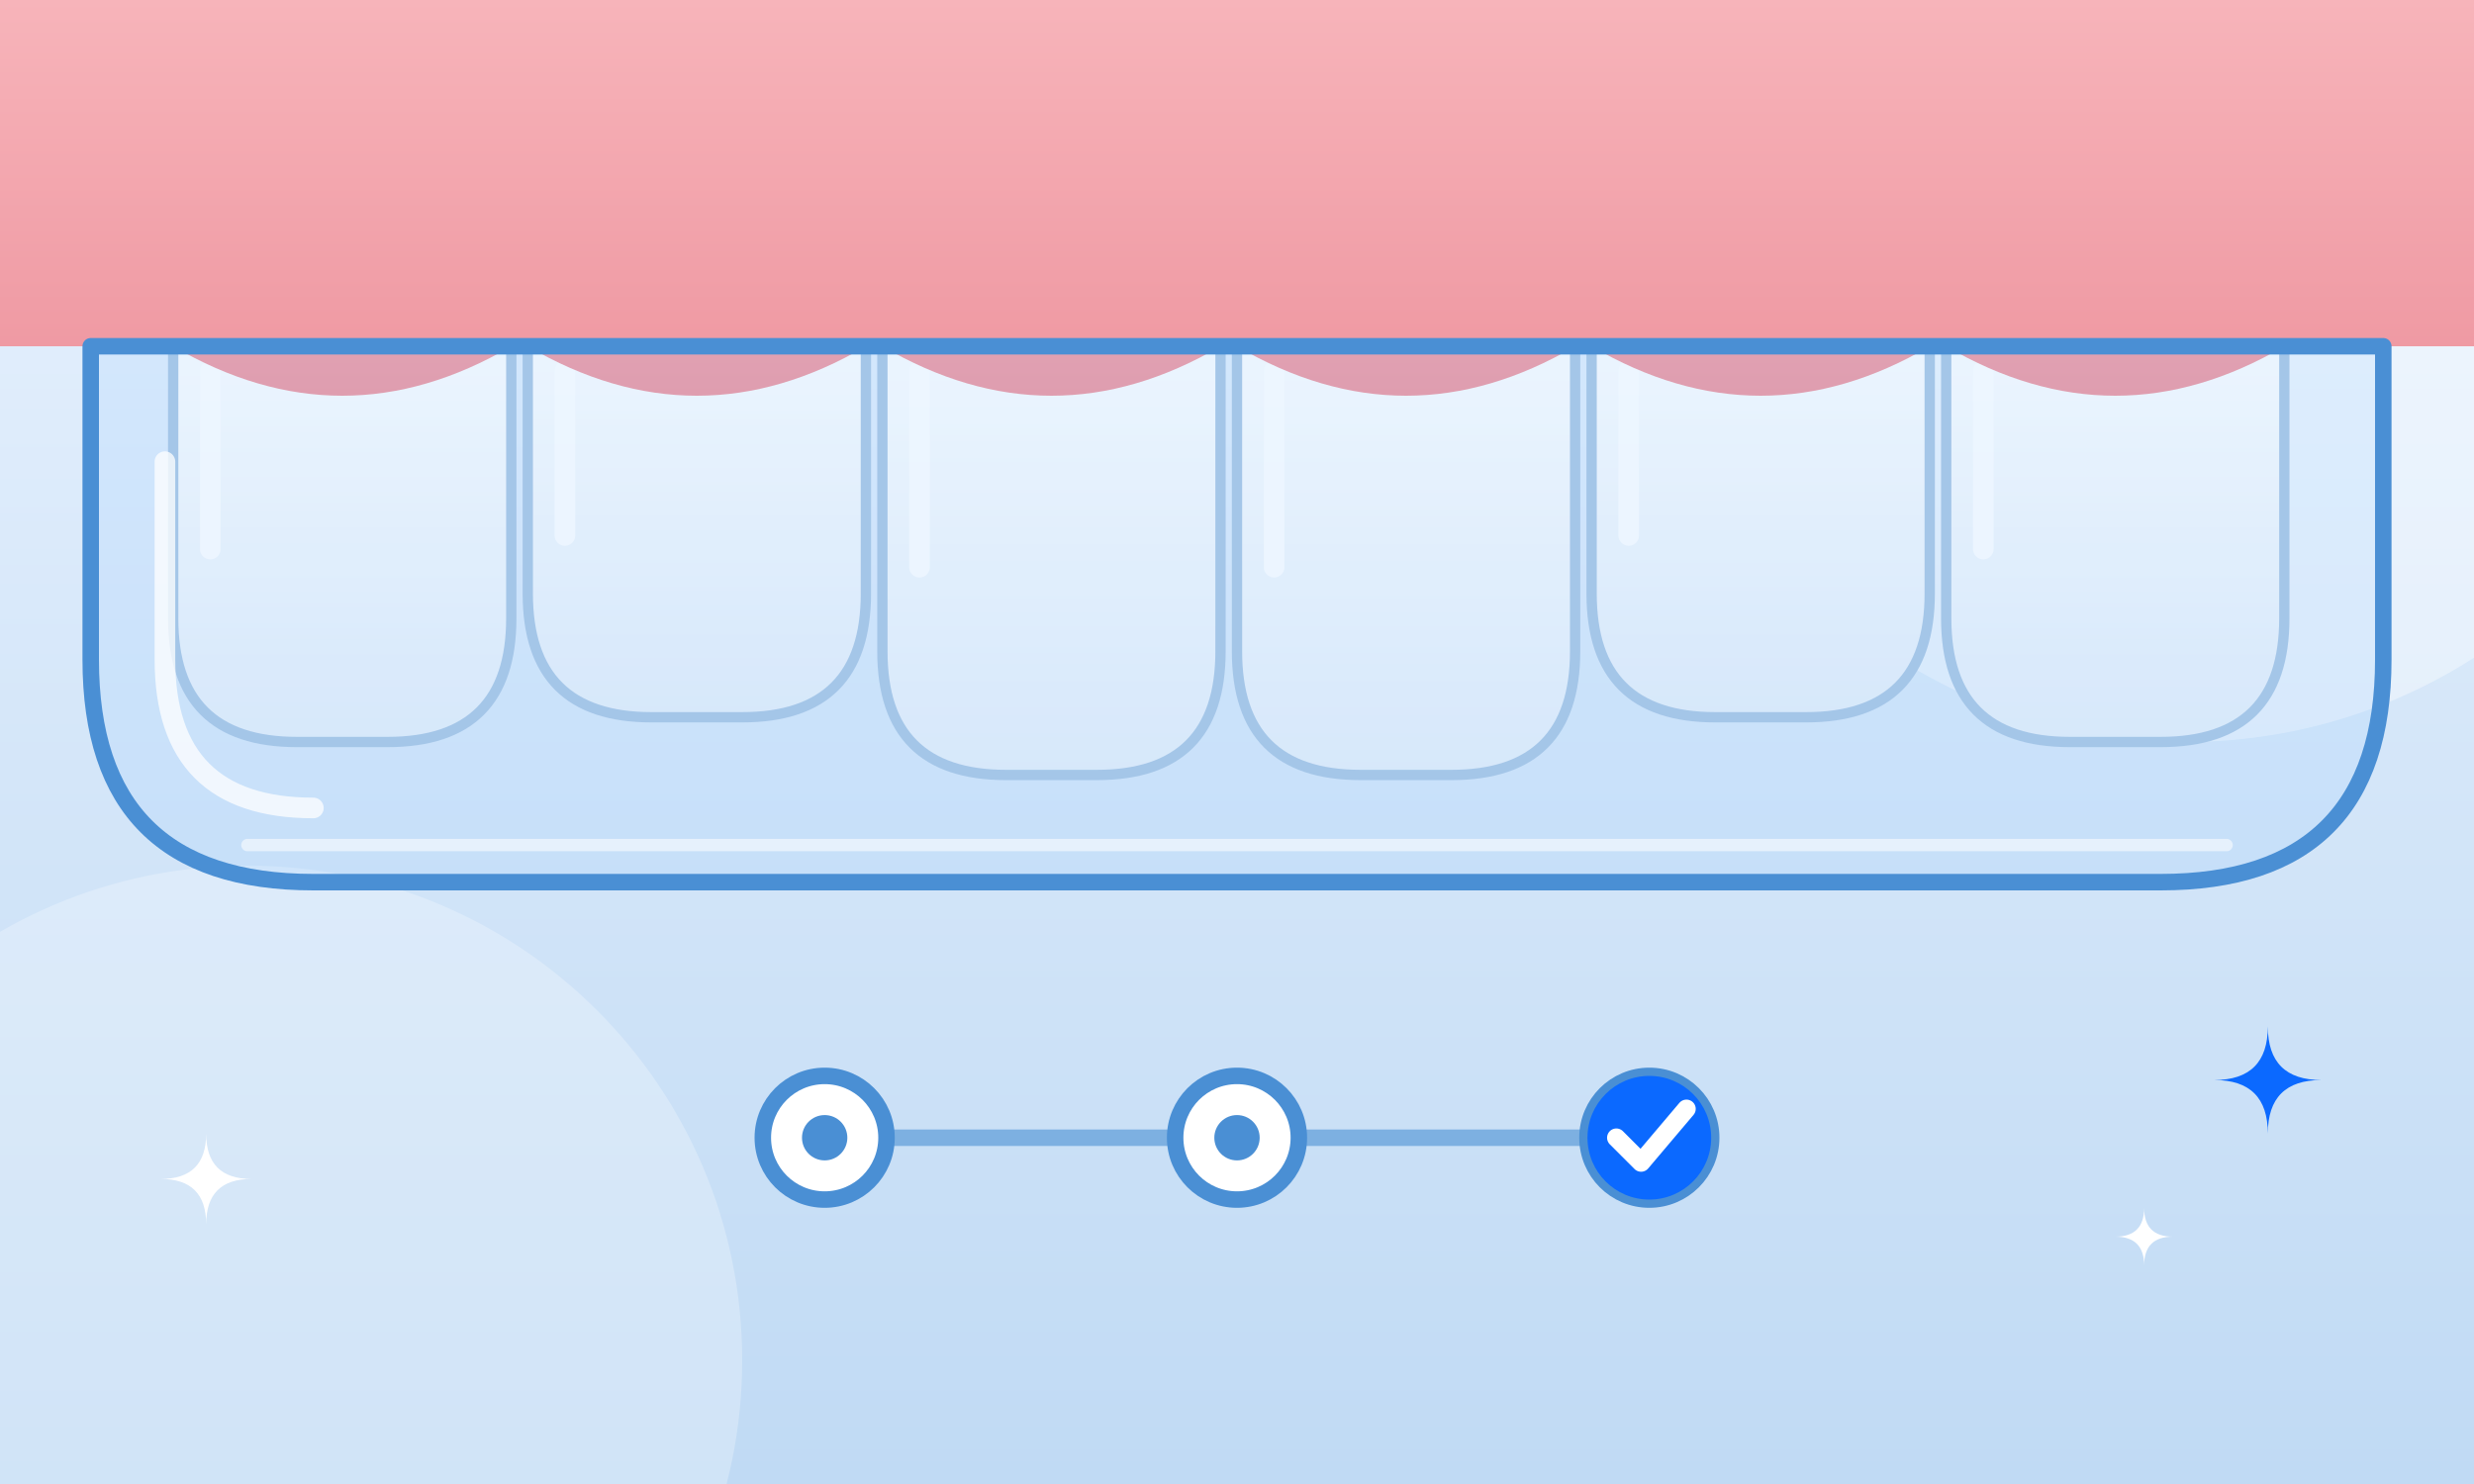
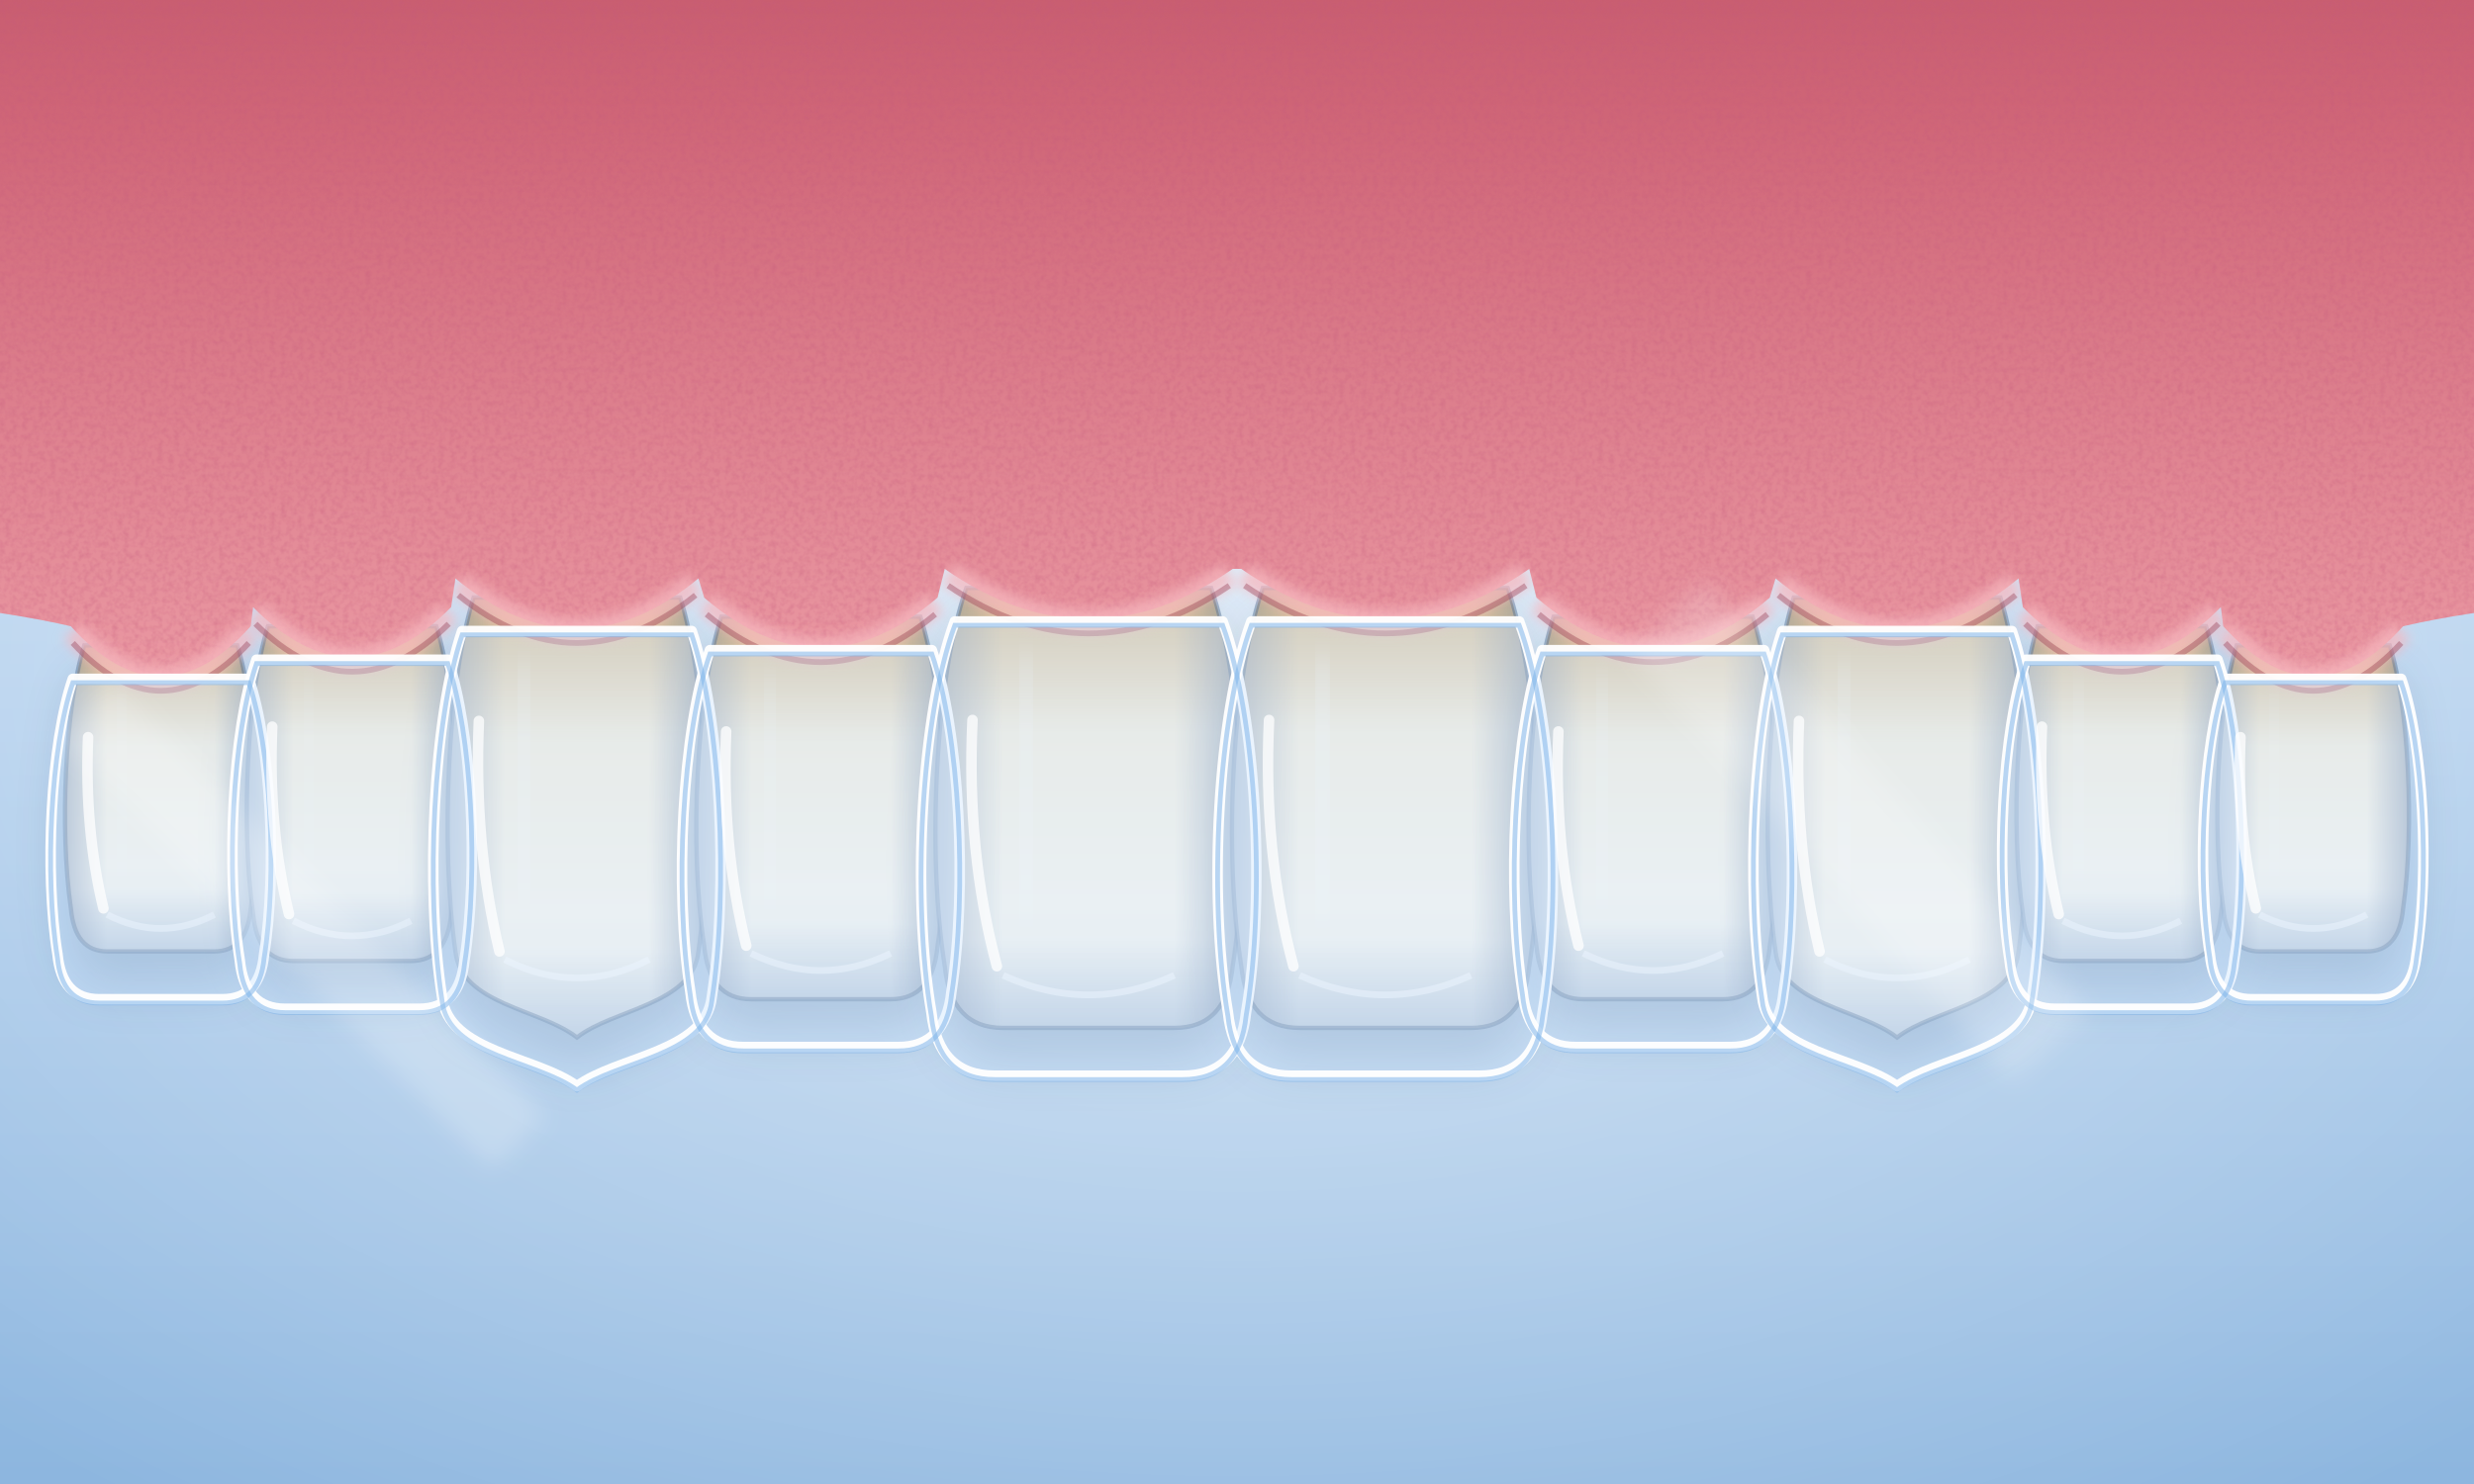
<svg xmlns="http://www.w3.org/2000/svg" viewBox="0 0 600 360" width="600" height="360">
  <defs>
-     <linearGradient id="bg" x1="0" y1="0" x2="0" y2="1">
-       <stop offset="0" stop-color="#EAF3FE" />
-       <stop offset="1" stop-color="#C0DAF4" />
+     <linearGradient id="bgG" x1="0" y1="0" x2="0" y2="1">
+       <stop offset="0" stop-color="#CFE3F8" />
+       <stop offset="1" stop-color="#8DB6DF" />
    </linearGradient>
-     <linearGradient id="tooth" x1="0" y1="0" x2="0" y2="1">
+     <radialGradient id="vig" cx=".5" cy=".45" r=".72">
+       <stop offset="0" stop-color="#fff" stop-opacity=".6" />
+       <stop offset="1" stop-color="#fff" stop-opacity="0" />
+     </radialGradient>
+     <linearGradient id="enamel" x1="0" y1="0" x2="0" y2="1">
+       <stop offset="0" stop-color="#E9D8B4" />
+       <stop offset=".3" stop-color="#F7EEDA" />
+       <stop offset=".72" stop-color="#FBF7EC" />
+       <stop offset="1" stop-color="#EEF0EE" />
+     </linearGradient>
+     <linearGradient id="edgeShade" x1="0" y1="0" x2="1" y2="0">
+       <stop offset="0" stop-color="#6E84A6" stop-opacity=".5" />
+       <stop offset=".22" stop-color="#6E84A6" stop-opacity="0" />
+       <stop offset=".78" stop-color="#6E84A6" stop-opacity="0" />
+       <stop offset="1" stop-color="#6E84A6" stop-opacity=".55" />
+     </linearGradient>
+     <linearGradient id="incisal" x1="0" y1="0" x2="0" y2="1">
+       <stop offset="0" stop-color="#B58A4E" stop-opacity=".4" />
+       <stop offset=".33" stop-color="#B58A4E" stop-opacity="0" />
+       <stop offset=".8" stop-color="#8FA9C8" stop-opacity="0" />
+       <stop offset="1" stop-color="#8FA9C8" stop-opacity=".5" />
+     </linearGradient>
+     <linearGradient id="gumG" x1="0" y1="0" x2="0" y2="1">
+       <stop offset="0" stop-color="#A8384F" />
+       <stop offset=".55" stop-color="#CF6577" />
+       <stop offset="1" stop-color="#EA98A2" />
+     </linearGradient>
+     <linearGradient id="gumV" x1="0" y1="0" x2="0" y2="1">
+       <stop offset="0" stop-color="#EE9CA6" />
+       <stop offset="1" stop-color="#C95C6E" />
+     </linearGradient>
+     <linearGradient id="metal" x1="0" y1="0" x2="1" y2="1">
      <stop offset="0" stop-color="#FFFFFF" />
-       <stop offset="1" stop-color="#E4EEF9" />
+       <stop offset=".35" stop-color="#C3CCD6" />
+       <stop offset=".7" stop-color="#7C8997" />
+       <stop offset="1" stop-color="#D4DCE4" />
    </linearGradient>
-     <linearGradient id="metal" x1="0" y1="0" x2="1" y2="0">
-       <stop offset="0" stop-color="#F1F5F9" />
-       <stop offset=".5" stop-color="#B7C6D6" />
-       <stop offset="1" stop-color="#8DA1B6" />
+     <linearGradient id="metalH" x1="0" y1="0" x2="1" y2="0">
+       <stop offset="0" stop-color="#8C99A8" />
+       <stop offset=".3" stop-color="#F4F7FA" />
+       <stop offset=".6" stop-color="#AAB6C3" />
+       <stop offset="1" stop-color="#6F7D8C" />
    </linearGradient>
-     <linearGradient id="gum" x1="0" y1="0" x2="0" y2="1">
-       <stop offset="0" stop-color="#F7B4BA" />
-       <stop offset="1" stop-color="#EE96A0" />
+     <linearGradient id="dentin" x1="0" y1="0" x2="1" y2="0">
+       <stop offset="0" stop-color="#D8BE86" />
+       <stop offset=".5" stop-color="#EBD7A6" />
+       <stop offset="1" stop-color="#CDB07A" />
    </linearGradient>
+     <filter id="b1" x="-20%" y="-20%" width="140%" height="140%">
+       <feGaussianBlur stdDeviation="1.2" />
+     </filter>
+     <filter id="b2" x="-30%" y="-30%" width="160%" height="160%">
+       <feGaussianBlur stdDeviation="2.4" />
+     </filter>
+     <filter id="b5" x="-40%" y="-40%" width="180%" height="180%">
+       <feGaussianBlur stdDeviation="5" />
+     </filter>
+     <filter id="b9" x="-40%" y="-40%" width="180%" height="180%">
+       <feGaussianBlur stdDeviation="9" />
+     </filter>
+     <filter id="gumTex" x="0" y="0" width="100%" height="100%">
+       <feTurbulence type="fractalNoise" baseFrequency=".85" numOctaves="2" seed="4" result="n" />
+       <feColorMatrix in="n" type="matrix" values="0 0 0 0 .55  0 0 0 0 .1  0 0 0 0 .2  0 0 0 1.1 -.42" result="c" />
+       <feComposite in="c" in2="SourceGraphic" operator="in" />
+     </filter>
+     <filter id="boneTex" x="0" y="0" width="100%" height="100%">
+       <feTurbulence type="fractalNoise" baseFrequency=".03 .06" numOctaves="3" seed="9" result="n" />
+       <feColorMatrix in="n" type="matrix" values="0 0 0 0 .66  0 0 0 0 .5  0 0 0 0 .32  0 0 0 2 -.7" result="c" />
+       <feComposite in="c" in2="SourceGraphic" operator="in" />
+     </filter>
+     <filter id="skinTex" x="0" y="0" width="100%" height="100%">
+       <feTurbulence type="fractalNoise" baseFrequency="1.2" numOctaves="2" seed="2" result="n" />
+       <feColorMatrix in="n" type="matrix" values="0 0 0 0 .4  0 0 0 0 .1  0 0 0 0 .15  0 0 0 .8 -.3" result="c" />
+       <feComposite in="c" in2="SourceGraphic" operator="in" />
+     </filter>
  </defs>
-   <rect width="600" height="360" fill="url(#bg)" />
-   <circle cx="530" cy="50" r="130" fill="#fff" opacity="0.38" />
-   <circle cx="60" cy="330" r="120" fill="#fff" opacity="0.26" />
-   <path d="M42 76H124V150Q124 180 94 180H72Q42 180 42 150Z" fill="url(#tooth)" stroke="#A9C6E4" stroke-width="2.5" stroke-linejoin="round" />
-   <path d="M51 90V133.2" stroke="#fff" stroke-width="5" stroke-linecap="round" opacity=".9" />
-   <path d="M128 76H210V144Q210 174 180 174H158Q128 174 128 144Z" fill="url(#tooth)" stroke="#A9C6E4" stroke-width="2.5" stroke-linejoin="round" />
-   <path d="M137 90V129.9" stroke="#fff" stroke-width="5" stroke-linecap="round" opacity=".9" />
-   <path d="M214 76H296V158Q296 188 266 188H244Q214 188 214 158Z" fill="url(#tooth)" stroke="#A9C6E4" stroke-width="2.5" stroke-linejoin="round" />
-   <path d="M223 90V137.6" stroke="#fff" stroke-width="5" stroke-linecap="round" opacity=".9" />
-   <path d="M300 76H382V158Q382 188 352 188H330Q300 188 300 158Z" fill="url(#tooth)" stroke="#A9C6E4" stroke-width="2.5" stroke-linejoin="round" />
-   <path d="M309 90V137.6" stroke="#fff" stroke-width="5" stroke-linecap="round" opacity=".9" />
-   <path d="M386 76H468V144Q468 174 438 174H416Q386 174 386 144Z" fill="url(#tooth)" stroke="#A9C6E4" stroke-width="2.5" stroke-linejoin="round" />
-   <path d="M395 90V129.9" stroke="#fff" stroke-width="5" stroke-linecap="round" opacity=".9" />
-   <path d="M472 76H554V150Q554 180 524 180H502Q472 180 472 150Z" fill="url(#tooth)" stroke="#A9C6E4" stroke-width="2.5" stroke-linejoin="round" />
-   <path d="M481 90V133.2" stroke="#fff" stroke-width="5" stroke-linecap="round" opacity=".9" />
-   <path d="M0 0H600V84L554 84Q513.0 108 472 84L468 84Q427.0 108 386 84L382 84Q341.0 108 300 84L296 84Q255.0 108 214 84L210 84Q169.0 108 128 84L124 84Q83.0 108 42 84L0 84 Z" fill="url(#gum)" />
-   <path d="M22 84H578V160Q578 214 524 214H76Q22 214 22 160Z" fill="#8EC1FA" fill-opacity=".16" stroke="#4A8FD4" stroke-width="4" stroke-linejoin="round" />
-   <path d="M40 112V160Q40 196 76 196" fill="none" stroke="#fff" stroke-width="5" stroke-linecap="round" opacity=".75" />
-   <path d="M60 205H540" fill="none" stroke="#fff" stroke-width="3" stroke-linecap="round" opacity=".55" />
-   <path d="M200 276H400" stroke="#4A8FD4" stroke-width="4" stroke-linecap="round" opacity=".6" />
-   <circle cx="200" cy="276" r="15" fill="#fff" stroke="#4A8FD4" stroke-width="4" />
-   <circle cx="300" cy="276" r="15" fill="#fff" stroke="#4A8FD4" stroke-width="4" />
-   <circle cx="400" cy="276" r="15" fill="#fff" stroke="#4A8FD4" stroke-width="4" />
-   <circle cx="400" cy="276" r="15" fill="#0b69ff" />
-   <path d="M392 276L398 282L409 269" fill="none" stroke="#fff" stroke-width="4.5" stroke-linecap="round" stroke-linejoin="round" />
-   <circle cx="300" cy="276" r="5.5" fill="#4A8FD4" />
-   <circle cx="200" cy="276" r="5.5" fill="#4A8FD4" />
-   <path d="M50 275Q50 286 61 286Q50 286 50 297Q50 286 39 286Q50 286 50 275Z" fill="#fff" opacity="1" />
-   <path d="M550 249Q550 262 563 262Q550 262 550 275Q550 262 537 262Q550 262 550 249Z" fill="#0b69ff" opacity="1" />
-   <path d="M520 293Q520 300 527 300Q520 300 520 307Q520 300 513 300Q520 300 520 293Z" fill="#fff" opacity="1" />
+   <rect width="600" height="360" fill="url(#bgG)" />
+   <rect width="600" height="360" fill="url(#vig)" />
+   <g transform="translate(300 196) scale(1.16) translate(-300 -150)">
+     <path d="M59.0 116.0L91.0 116.0C95.0 128.8 96.2 154.4 93.8 171.0Q93.0 180.0 86.2 180.0L63.8 180.0Q57.0 180.0 56.2 171.0C53.8 154.4 55.0 128.8 59.0 116.0Z" fill="#1c3a5c" opacity=".22" transform="translate(0 7)" filter="url(#b5)" />
+     <path d="M59.0 116.0L91.0 116.0C95.0 128.8 96.2 154.4 93.8 171.0Q93.0 180.0 86.2 180.0L63.8 180.0Q57.0 180.0 56.2 171.0C53.8 154.4 55.0 128.8 59.0 116.0Z" fill="url(#enamel)" />
+     <path d="M59.0 116.0L91.0 116.0C95.0 128.8 96.2 154.4 93.8 171.0Q93.0 180.0 86.2 180.0L63.8 180.0Q57.0 180.0 56.2 171.0C53.8 154.4 55.0 128.8 59.0 116.0Z" fill="url(#incisal)" />
+     <path d="M59.0 116.0L91.0 116.0C95.0 128.8 96.2 154.4 93.8 171.0Q93.0 180.0 86.2 180.0L63.8 180.0Q57.0 180.0 56.2 171.0C53.8 154.4 55.0 128.8 59.0 116.0Z" fill="url(#edgeShade)" />
+     <path d="M67.0 128.8Q65.4 145.4 67.4 160.8" stroke="#fff" stroke-width="5.2" stroke-linecap="round" fill="none" opacity=".75" filter="url(#b2)" />
+     <path d="M63.8 172.3Q75.0 178.1 86.2 172.3" stroke="#fff" stroke-width="1.4" fill="none" opacity=".5" />
+     <path d="M59.0 116.0L91.0 116.0C95.0 128.8 96.2 154.4 93.8 171.0Q93.0 180.0 86.2 180.0L63.8 180.0Q57.0 180.0 56.2 171.0C53.8 154.4 55.0 128.8 59.0 116.0Z" fill="none" stroke="#5F7899" stroke-opacity=".5" stroke-width=".9" />
+     <path d="M97.4 112.0L132.6 112.0C137.0 126.0 138.3 154.0 135.7 172.2Q134.8 182.0 127.3 182.0L102.7 182.0Q95.2 182.0 94.3 172.2C91.7 154.0 93.0 126.0 97.4 112.0Z" fill="#1c3a5c" opacity=".22" transform="translate(0 7)" filter="url(#b5)" />
+     <path d="M97.4 112.0L132.6 112.0C137.0 126.0 138.3 154.0 135.7 172.2Q134.8 182.0 127.3 182.0L102.7 182.0Q95.2 182.0 94.3 172.2C91.7 154.0 93.0 126.0 97.4 112.0Z" fill="url(#enamel)" />
+     <path d="M97.4 112.0L132.6 112.0C137.0 126.0 138.3 154.0 135.7 172.2Q134.8 182.0 127.3 182.0L102.7 182.0Q95.2 182.0 94.3 172.2C91.7 154.0 93.0 126.0 97.4 112.0Z" fill="url(#incisal)" />
+     <path d="M97.4 112.0L132.6 112.0C137.0 126.0 138.3 154.0 135.7 172.2Q134.8 182.0 127.3 182.0L102.7 182.0Q95.2 182.0 94.3 172.2C91.7 154.0 93.0 126.0 97.4 112.0Z" fill="url(#edgeShade)" />
+     <path d="M106.2 126.0Q104.4 144.2 106.6 161.0" stroke="#fff" stroke-width="5.7" stroke-linecap="round" fill="none" opacity=".75" filter="url(#b2)" />
+     <path d="M102.7 173.6Q115.0 179.9 127.3 173.6" stroke="#fff" stroke-width="1.4" fill="none" opacity=".5" />
+     <path d="M97.4 112.0L132.6 112.0C137.0 126.0 138.3 154.0 135.7 172.2Q134.8 182.0 127.3 182.0L102.7 182.0Q95.2 182.0 94.3 172.2C91.7 154.0 93.0 126.0 97.4 112.0Z" fill="none" stroke="#5F7899" stroke-opacity=".5" stroke-width=".9" />
+     <path d="M140.4 106.0L183.6 106.0C189.0 123.2 190.6 157.6 187.4 180.0C186.3 191.1 169.6 192.0 162.0 198.0C154.4 192.0 137.7 191.1 136.6 180.0C133.4 157.6 135.0 123.2 140.4 106.0Z" fill="#1c3a5c" opacity=".22" transform="translate(0 7)" filter="url(#b5)" />
+     <path d="M140.4 106.0L183.6 106.0C189.0 123.2 190.6 157.6 187.4 180.0C186.3 191.1 169.6 192.0 162.0 198.0C154.4 192.0 137.7 191.1 136.6 180.0C133.4 157.6 135.0 123.2 140.4 106.0Z" fill="url(#enamel)" />
+     <path d="M140.4 106.0L183.6 106.0C189.0 123.2 190.6 157.6 187.4 180.0C186.3 191.1 169.6 192.0 162.0 198.0C154.4 192.0 137.7 191.1 136.6 180.0C133.4 157.6 135.0 123.2 140.4 106.0Z" fill="url(#incisal)" />
+     <path d="M140.4 106.0L183.6 106.0C189.0 123.2 190.6 157.6 187.4 180.0C186.3 191.1 169.6 192.0 162.0 198.0C154.4 192.0 137.7 191.1 136.6 180.0C133.4 157.6 135.0 123.2 140.4 106.0Z" fill="url(#edgeShade)" />
+     <path d="M151.2 123.2Q149.0 145.6 151.7 166.2" stroke="#fff" stroke-width="7.0" stroke-linecap="round" fill="none" opacity=".75" filter="url(#b2)" />
+     <path d="M146.9 181.7Q162.0 189.4 177.1 181.7" stroke="#fff" stroke-width="1.4" fill="none" opacity=".5" />
+     <path d="M140.4 106.0L183.6 106.0C189.0 123.2 190.6 157.6 187.4 180.0C186.3 191.1 169.6 192.0 162.0 198.0C154.4 192.0 137.7 191.1 136.6 180.0C133.4 157.6 135.0 123.2 140.4 106.0Z" fill="none" stroke="#5F7899" stroke-opacity=".5" stroke-width=".9" />
+     <path d="M192.2 110.0L233.8 110.0C239.0 126.0 240.6 158.0 237.4 178.8Q236.4 190.0 227.6 190.0L198.4 190.0Q189.6 190.0 188.6 178.8C185.4 158.0 187.0 126.0 192.2 110.0Z" fill="#1c3a5c" opacity=".22" transform="translate(0 7)" filter="url(#b5)" />
+     <path d="M192.2 110.0L233.8 110.0C239.0 126.0 240.6 158.0 237.4 178.8Q236.4 190.0 227.6 190.0L198.4 190.0Q189.6 190.0 188.6 178.8C185.4 158.0 187.0 126.0 192.2 110.0Z" fill="url(#enamel)" />
+     <path d="M192.2 110.0L233.8 110.0C239.0 126.0 240.6 158.0 237.4 178.8Q236.4 190.0 227.6 190.0L198.4 190.0Q189.6 190.0 188.6 178.8C185.4 158.0 187.0 126.0 192.2 110.0Z" fill="url(#incisal)" />
+     <path d="M192.2 110.0L233.8 110.0C239.0 126.0 240.6 158.0 237.4 178.8Q236.4 190.0 227.6 190.0L198.4 190.0Q189.6 190.0 188.6 178.8C185.4 158.0 187.0 126.0 192.2 110.0Z" fill="url(#edgeShade)" />
+     <path d="M202.6 126.0Q200.5 146.8 203.1 166.0" stroke="#fff" stroke-width="6.8" stroke-linecap="round" fill="none" opacity=".75" filter="url(#b2)" />
+     <path d="M198.4 180.4Q213.0 187.6 227.6 180.4" stroke="#fff" stroke-width="1.4" fill="none" opacity=".5" />
+     <path d="M192.2 110.0L233.8 110.0C239.0 126.0 240.6 158.0 237.4 178.8Q236.4 190.0 227.6 190.0L198.4 190.0Q189.6 190.0 188.6 178.8C185.4 158.0 187.0 126.0 192.2 110.0Z" fill="none" stroke="#5F7899" stroke-opacity=".5" stroke-width=".9" />
+     <path d="M243.4 104.0L294.6 104.0C301.0 122.4 302.9 159.2 299.1 183.1Q297.8 196.0 286.9 196.0L251.1 196.0Q240.2 196.0 238.9 183.1C235.1 159.2 237.0 122.4 243.4 104.0Z" fill="#1c3a5c" opacity=".22" transform="translate(0 7)" filter="url(#b5)" />
+     <path d="M243.4 104.0L294.6 104.0C301.0 122.4 302.9 159.2 299.1 183.1Q297.8 196.0 286.9 196.0L251.1 196.0Q240.2 196.0 238.9 183.1C235.1 159.2 237.0 122.4 243.4 104.0Z" fill="url(#enamel)" />
+     <path d="M243.4 104.0L294.6 104.0C301.0 122.4 302.9 159.2 299.1 183.1Q297.8 196.0 286.9 196.0L251.1 196.0Q240.2 196.0 238.9 183.1C235.1 159.2 237.0 122.4 243.4 104.0Z" fill="url(#incisal)" />
+     <path d="M243.4 104.0L294.6 104.0C301.0 122.4 302.9 159.2 299.1 183.1Q297.8 196.0 286.9 196.0L251.1 196.0Q240.2 196.0 238.9 183.1C235.1 159.2 237.0 122.4 243.4 104.0Z" fill="url(#edgeShade)" />
+     <path d="M256.2 122.4Q253.6 146.3 256.8 168.4" stroke="#fff" stroke-width="8.3" stroke-linecap="round" fill="none" opacity=".75" filter="url(#b2)" />
+     <path d="M251.1 185.0Q269.0 193.2 286.9 185.0" stroke="#fff" stroke-width="1.4" fill="none" opacity=".5" />
+     <path d="M243.4 104.0L294.6 104.0C301.0 122.4 302.9 159.2 299.1 183.1Q297.8 196.0 286.9 196.0L251.1 196.0Q240.2 196.0 238.9 183.1C235.1 159.2 237.0 122.4 243.4 104.0Z" fill="none" stroke="#5F7899" stroke-opacity=".5" stroke-width=".9" />
+     <path d="M305.4 104.0L356.6 104.0C363.0 122.4 364.9 159.2 361.1 183.1Q359.8 196.0 348.9 196.0L313.1 196.0Q302.2 196.0 300.9 183.1C297.1 159.2 299.0 122.4 305.4 104.0Z" fill="#1c3a5c" opacity=".22" transform="translate(0 7)" filter="url(#b5)" />
+     <path d="M305.4 104.0L356.6 104.0C363.0 122.4 364.9 159.2 361.1 183.1Q359.8 196.0 348.9 196.0L313.1 196.0Q302.2 196.0 300.9 183.1C297.1 159.2 299.0 122.4 305.4 104.0Z" fill="url(#enamel)" />
+     <path d="M305.4 104.0L356.6 104.0C363.0 122.4 364.9 159.2 361.1 183.1Q359.8 196.0 348.9 196.0L313.1 196.0Q302.2 196.0 300.9 183.1C297.1 159.2 299.0 122.4 305.4 104.0Z" fill="url(#incisal)" />
+     <path d="M305.4 104.0L356.6 104.0C363.0 122.4 364.9 159.2 361.1 183.1Q359.8 196.0 348.9 196.0L313.1 196.0Q302.2 196.0 300.9 183.1C297.1 159.2 299.0 122.4 305.4 104.0Z" fill="url(#edgeShade)" />
+     <path d="M318.2 122.4Q315.6 146.3 318.8 168.4" stroke="#fff" stroke-width="8.3" stroke-linecap="round" fill="none" opacity=".75" filter="url(#b2)" />
+     <path d="M313.1 185.0Q331.0 193.2 348.9 185.0" stroke="#fff" stroke-width="1.4" fill="none" opacity=".5" />
+     <path d="M305.4 104.0L356.6 104.0C363.0 122.4 364.9 159.2 361.1 183.1Q359.8 196.0 348.9 196.0L313.1 196.0Q302.2 196.0 300.9 183.1C297.1 159.2 299.0 122.4 305.4 104.0Z" fill="none" stroke="#5F7899" stroke-opacity=".5" stroke-width=".9" />
+     <path d="M366.2 110.0L407.8 110.0C413.0 126.0 414.6 158.0 411.4 178.8Q410.4 190.0 401.6 190.0L372.4 190.0Q363.6 190.0 362.6 178.8C359.4 158.0 361.0 126.0 366.2 110.0Z" fill="#1c3a5c" opacity=".22" transform="translate(0 7)" filter="url(#b5)" />
+     <path d="M366.2 110.0L407.8 110.0C413.0 126.0 414.6 158.0 411.4 178.8Q410.4 190.0 401.6 190.0L372.4 190.0Q363.6 190.0 362.6 178.8C359.4 158.0 361.0 126.0 366.2 110.0Z" fill="url(#enamel)" />
+     <path d="M366.2 110.0L407.8 110.0C413.0 126.0 414.6 158.0 411.4 178.8Q410.4 190.0 401.6 190.0L372.4 190.0Q363.6 190.0 362.6 178.8C359.4 158.0 361.0 126.0 366.2 110.0Z" fill="url(#incisal)" />
+     <path d="M366.2 110.0L407.8 110.0C413.0 126.0 414.6 158.0 411.4 178.8Q410.4 190.0 401.6 190.0L372.4 190.0Q363.6 190.0 362.6 178.8C359.4 158.0 361.0 126.0 366.2 110.0Z" fill="url(#edgeShade)" />
+     <path d="M376.6 126.0Q374.5 146.8 377.1 166.0" stroke="#fff" stroke-width="6.8" stroke-linecap="round" fill="none" opacity=".75" filter="url(#b2)" />
+     <path d="M372.4 180.4Q387.0 187.6 401.6 180.4" stroke="#fff" stroke-width="1.4" fill="none" opacity=".5" />
+     <path d="M366.2 110.0L407.8 110.0C413.0 126.0 414.6 158.0 411.4 178.8Q410.4 190.0 401.6 190.0L372.4 190.0Q363.6 190.0 362.6 178.8C359.4 158.0 361.0 126.0 366.2 110.0Z" fill="none" stroke="#5F7899" stroke-opacity=".5" stroke-width=".9" />
+     <path d="M416.4 106.0L459.6 106.0C465.0 123.2 466.6 157.6 463.4 180.0C462.3 191.1 445.6 192.0 438.0 198.0C430.4 192.0 413.7 191.1 412.6 180.0C409.4 157.6 411.0 123.2 416.4 106.0Z" fill="#1c3a5c" opacity=".22" transform="translate(0 7)" filter="url(#b5)" />
+     <path d="M416.4 106.0L459.6 106.0C465.0 123.2 466.6 157.6 463.4 180.0C462.3 191.1 445.6 192.0 438.0 198.0C430.4 192.0 413.7 191.1 412.6 180.0C409.4 157.6 411.0 123.2 416.4 106.0Z" fill="url(#enamel)" />
+     <path d="M416.4 106.0L459.6 106.0C465.0 123.2 466.6 157.6 463.4 180.0C462.3 191.1 445.6 192.0 438.0 198.0C430.4 192.0 413.7 191.1 412.6 180.0C409.4 157.6 411.0 123.2 416.4 106.0Z" fill="url(#incisal)" />
+     <path d="M416.4 106.0L459.6 106.0C465.0 123.2 466.6 157.6 463.4 180.0C462.3 191.1 445.6 192.0 438.0 198.0C430.4 192.0 413.7 191.1 412.6 180.0C409.4 157.6 411.0 123.2 416.4 106.0Z" fill="url(#edgeShade)" />
+     <path d="M427.2 123.2Q425.0 145.6 427.7 166.2" stroke="#fff" stroke-width="7.0" stroke-linecap="round" fill="none" opacity=".75" filter="url(#b2)" />
+     <path d="M422.9 181.7Q438.0 189.4 453.1 181.7" stroke="#fff" stroke-width="1.4" fill="none" opacity=".5" />
+     <path d="M416.4 106.0L459.6 106.0C465.0 123.2 466.6 157.6 463.4 180.0C462.3 191.1 445.6 192.0 438.0 198.0C430.4 192.0 413.7 191.1 412.6 180.0C409.4 157.6 411.0 123.2 416.4 106.0Z" fill="none" stroke="#5F7899" stroke-opacity=".5" stroke-width=".9" />
+     <path d="M467.4 112.0L502.6 112.0C507.0 126.0 508.3 154.0 505.7 172.2Q504.8 182.0 497.3 182.0L472.7 182.0Q465.2 182.0 464.3 172.2C461.7 154.0 463.0 126.0 467.4 112.0Z" fill="#1c3a5c" opacity=".22" transform="translate(0 7)" filter="url(#b5)" />
+     <path d="M467.4 112.0L502.6 112.0C507.0 126.0 508.3 154.0 505.7 172.2Q504.8 182.0 497.3 182.0L472.7 182.0Q465.2 182.0 464.3 172.2C461.7 154.0 463.0 126.0 467.4 112.0Z" fill="url(#enamel)" />
+     <path d="M467.4 112.0L502.6 112.0C507.0 126.0 508.3 154.0 505.7 172.2Q504.8 182.0 497.3 182.0L472.7 182.0Q465.2 182.0 464.3 172.2C461.7 154.0 463.0 126.0 467.4 112.0Z" fill="url(#incisal)" />
+     <path d="M467.4 112.0L502.6 112.0C507.0 126.0 508.3 154.0 505.7 172.2Q504.8 182.0 497.3 182.0L472.7 182.0Q465.2 182.0 464.3 172.2C461.7 154.0 463.0 126.0 467.4 112.0Z" fill="url(#edgeShade)" />
+     <path d="M476.2 126.0Q474.4 144.2 476.6 161.0" stroke="#fff" stroke-width="5.7" stroke-linecap="round" fill="none" opacity=".75" filter="url(#b2)" />
+     <path d="M472.7 173.6Q485.0 179.9 497.3 173.6" stroke="#fff" stroke-width="1.4" fill="none" opacity=".5" />
+     <path d="M467.4 112.0L502.6 112.0C507.0 126.0 508.3 154.0 505.7 172.2Q504.8 182.0 497.3 182.0L472.7 182.0Q465.2 182.0 464.3 172.2C461.7 154.0 463.0 126.0 467.4 112.0Z" fill="none" stroke="#5F7899" stroke-opacity=".5" stroke-width=".9" />
+     <path d="M509.0 116.0L541.0 116.0C545.0 128.8 546.2 154.4 543.8 171.0Q543.0 180.0 536.2 180.0L513.8 180.0Q507.0 180.0 506.2 171.0C503.8 154.4 505.0 128.8 509.0 116.0Z" fill="#1c3a5c" opacity=".22" transform="translate(0 7)" filter="url(#b5)" />
+     <path d="M509.0 116.0L541.0 116.0C545.0 128.8 546.2 154.4 543.8 171.0Q543.0 180.0 536.2 180.0L513.8 180.0Q507.0 180.0 506.2 171.0C503.8 154.4 505.0 128.8 509.0 116.0Z" fill="url(#enamel)" />
+     <path d="M509.0 116.0L541.0 116.0C545.0 128.8 546.2 154.4 543.8 171.0Q543.0 180.0 536.2 180.0L513.8 180.0Q507.0 180.0 506.2 171.0C503.8 154.4 505.0 128.8 509.0 116.0Z" fill="url(#incisal)" />
+     <path d="M509.0 116.0L541.0 116.0C545.0 128.8 546.2 154.4 543.8 171.0Q543.0 180.0 536.2 180.0L513.8 180.0Q507.0 180.0 506.2 171.0C503.8 154.4 505.0 128.8 509.0 116.0Z" fill="url(#edgeShade)" />
+     <path d="M517.0 128.8Q515.4 145.4 517.4 160.8" stroke="#fff" stroke-width="5.2" stroke-linecap="round" fill="none" opacity=".75" filter="url(#b2)" />
+     <path d="M513.8 172.3Q525.0 178.1 536.2 172.3" stroke="#fff" stroke-width="1.4" fill="none" opacity=".5" />
+     <path d="M509.0 116.0L541.0 116.0C545.0 128.8 546.2 154.4 543.8 171.0Q543.0 180.0 536.2 180.0L513.8 180.0Q507.0 180.0 506.2 171.0C503.8 154.4 505.0 128.8 509.0 116.0Z" fill="none" stroke="#5F7899" stroke-opacity=".5" stroke-width=".9" />
+     <path d="M-10 -140H610V104.0C 585 106.0 561.0 108.0 543.8 112.0L543.8 112.0Q525.0 133.0 506.2 112.0L505.7 108.0Q485.0 129.0 464.3 108.0L463.4 102.0Q438.0 123.0 412.6 102.0L411.4 106.0Q387.0 127.0 362.6 106.0L361.1 100.0Q331.0 121.0 300.9 100.0L299.1 100.0Q269.0 121.0 238.9 100.0L237.4 106.0Q213.0 127.0 188.6 106.0L187.4 102.0Q162.0 123.0 136.6 102.0L135.7 108.0Q115.0 129.0 94.3 108.0L93.8 112.0Q75.0 133.0 56.2 112.0C 39.0 108.0 15 106.0 -10 104.0Z" fill="url(#gumG)" />
+     <path d="M-10 -140H610V104.0C 585 106.0 561.0 108.0 543.8 112.0L543.8 112.0Q525.0 133.0 506.2 112.0L505.7 108.0Q485.0 129.0 464.3 108.0L463.4 102.0Q438.0 123.0 412.6 102.0L411.4 106.0Q387.0 127.0 362.6 106.0L361.1 100.0Q331.0 121.0 300.9 100.0L299.1 100.0Q269.0 121.0 238.9 100.0L237.4 106.0Q213.0 127.0 188.6 106.0L187.4 102.0Q162.0 123.0 136.6 102.0L135.7 108.0Q115.0 129.0 94.3 108.0L93.8 112.0Q75.0 133.0 56.2 112.0C 39.0 108.0 15 106.0 -10 104.0Z" fill="#7a1f33" filter="url(#gumTex)" opacity=".55" />
+     <path d="M56.6 113.0Q75.0 133.0 93.4 113.0M94.8 109.0Q115.0 129.0 135.2 109.0M137.2 103.0Q162.0 123.0 186.8 103.0M189.1 107.0Q213.0 127.0 236.9 107.0M239.6 101.0Q269.0 121.0 298.4 101.0M301.6 101.0Q331.0 121.0 360.4 101.0M363.1 107.0Q387.0 127.0 410.9 107.0M413.2 103.0Q438.0 123.0 462.8 103.0M464.8 109.0Q485.0 129.0 505.2 109.0M506.6 113.0Q525.0 133.0 543.4 113.0" fill="none" stroke="#F7B8BF" stroke-width="5" opacity=".75" filter="url(#b1)" />
+     <path d="M56.6 113.0Q75.0 133.0 93.4 113.0M94.8 109.0Q115.0 129.0 135.2 109.0M137.2 103.0Q162.0 123.0 186.8 103.0M189.1 107.0Q213.0 127.0 236.9 107.0M239.6 101.0Q269.0 121.0 298.4 101.0M301.6 101.0Q331.0 121.0 360.4 101.0M363.1 107.0Q387.0 127.0 410.9 107.0M413.2 103.0Q438.0 123.0 462.8 103.0M464.8 109.0Q485.0 129.0 505.2 109.0M506.6 113.0Q525.0 133.0 543.4 113.0" fill="none" stroke="#8E2B42" stroke-width="1.2" opacity=".35" transform="translate(0 2.5)" />
+     <g fill="#CFE6FF" fill-opacity=".38" stroke="#FFFFFF" stroke-opacity=".95" stroke-width="2.2" stroke-linejoin="round">
+       <path d="M56.6 123.0L93.4 123.0C98.0 136.4 99.4 163.2 96.6 180.6Q95.7 190.0 87.9 190.0L62.1 190.0Q54.3 190.0 53.4 180.6C50.6 163.2 52.0 136.4 56.6 123.0Z" />
+       <path d="M95.0 119.0L135.0 119.0C140.0 133.6 141.5 162.8 138.5 181.8Q137.5 192.0 129.0 192.0L101.0 192.0Q92.5 192.0 91.5 181.8C88.5 162.8 90.0 133.6 95.0 119.0Z" />
+       <path d="M138.0 113.0L186.0 113.0C192.0 130.8 193.8 166.4 190.2 189.5C189.0 201.1 170.4 202.0 162.0 208.2C153.6 202.0 135.0 201.1 133.8 189.5C130.2 166.4 132.0 130.8 138.0 113.0Z" />
+       <path d="M189.8 117.0L236.2 117.0C242.0 133.6 243.7 166.8 240.3 188.4Q239.1 200.0 229.2 200.0L196.8 200.0Q186.9 200.0 185.7 188.4C182.3 166.8 184.0 133.6 189.8 117.0Z" />
+       <path d="M241.0 111.0L297.0 111.0C304.0 130.0 306.1 168.0 301.9 192.7Q300.5 206.0 288.6 206.0L249.4 206.0Q237.5 206.0 236.1 192.7C231.9 168.0 234.0 130.0 241.0 111.0Z" />
+       <path d="M303.0 111.0L359.0 111.0C366.0 130.0 368.1 168.0 363.9 192.7Q362.5 206.0 350.6 206.0L311.4 206.0Q299.5 206.0 298.1 192.7C293.9 168.0 296.0 130.0 303.0 111.0Z" />
+       <path d="M363.8 117.0L410.2 117.0C416.0 133.6 417.7 166.8 414.3 188.4Q413.1 200.0 403.2 200.0L370.8 200.0Q360.9 200.0 359.7 188.4C356.3 166.8 358.0 133.6 363.8 117.0Z" />
+       <path d="M414.0 113.0L462.0 113.0C468.0 130.8 469.8 166.4 466.2 189.5C465.0 201.1 446.4 202.0 438.0 208.2C429.6 202.0 411.0 201.1 409.8 189.5C406.2 166.4 408.0 130.8 414.0 113.0Z" />
+       <path d="M465.0 119.0L505.0 119.0C510.0 133.6 511.5 162.8 508.5 181.8Q507.5 192.0 499.0 192.0L471.0 192.0Q462.5 192.0 461.5 181.8C458.5 162.8 460.0 133.6 465.0 119.0Z" />
+       <path d="M506.6 123.0L543.4 123.0C548.0 136.4 549.4 163.2 546.6 180.6Q545.7 190.0 537.9 190.0L512.1 190.0Q504.3 190.0 503.4 180.6C500.6 163.2 502.0 136.4 506.6 123.0Z" />
+     </g>
+     <g fill="none" stroke="#7FB4E8" stroke-opacity=".55" stroke-width="1" transform="translate(0 .8)">
+       <path d="M56.6 123.0L93.4 123.0C98.0 136.4 99.4 163.2 96.6 180.6Q95.7 190.0 87.9 190.0L62.1 190.0Q54.3 190.0 53.4 180.6C50.6 163.2 52.0 136.4 56.6 123.0Z" />
+       <path d="M95.0 119.0L135.0 119.0C140.0 133.6 141.5 162.8 138.5 181.8Q137.5 192.0 129.0 192.0L101.0 192.0Q92.5 192.0 91.5 181.8C88.5 162.8 90.0 133.6 95.0 119.0Z" />
+       <path d="M138.0 113.0L186.0 113.0C192.0 130.8 193.8 166.4 190.2 189.5C189.0 201.1 170.4 202.0 162.0 208.2C153.6 202.0 135.0 201.1 133.8 189.5C130.2 166.4 132.0 130.8 138.0 113.0Z" />
+       <path d="M189.8 117.0L236.2 117.0C242.0 133.6 243.7 166.8 240.3 188.4Q239.1 200.0 229.2 200.0L196.8 200.0Q186.9 200.0 185.7 188.4C182.3 166.8 184.0 133.6 189.8 117.0Z" />
+       <path d="M241.0 111.0L297.0 111.0C304.0 130.0 306.1 168.0 301.9 192.7Q300.5 206.0 288.6 206.0L249.4 206.0Q237.5 206.0 236.1 192.7C231.9 168.0 234.0 130.0 241.0 111.0Z" />
+       <path d="M303.0 111.0L359.0 111.0C366.0 130.0 368.1 168.0 363.9 192.7Q362.5 206.0 350.6 206.0L311.4 206.0Q299.5 206.0 298.1 192.7C293.9 168.0 296.0 130.0 303.0 111.0Z" />
+       <path d="M363.8 117.0L410.2 117.0C416.0 133.6 417.7 166.8 414.3 188.4Q413.1 200.0 403.2 200.0L370.8 200.0Q360.9 200.0 359.7 188.4C356.3 166.8 358.0 133.6 363.8 117.0Z" />
+       <path d="M414.0 113.0L462.0 113.0C468.0 130.8 469.8 166.4 466.2 189.5C465.0 201.1 446.4 202.0 438.0 208.2C429.6 202.0 411.0 201.1 409.8 189.5C406.2 166.4 408.0 130.8 414.0 113.0Z" />
+       <path d="M465.0 119.0L505.0 119.0C510.0 133.6 511.5 162.8 508.5 181.8Q507.5 192.0 499.0 192.0L471.0 192.0Q462.5 192.0 461.5 181.8C458.5 162.8 460.0 133.6 465.0 119.0Z" />
+       <path d="M506.6 123.0L543.4 123.0C548.0 136.4 549.4 163.2 546.6 180.6Q545.7 190.0 537.9 190.0L512.1 190.0Q504.3 190.0 503.4 180.6C500.6 163.2 502.0 136.4 506.6 123.0Z" />
+     </g>
+     <path d="M59.8 135.2Q59.0 154.4 63.0 171.0" stroke="#fff" stroke-width="2.2" fill="none" opacity=".75" stroke-linecap="round" />
+     <path d="M98.3 133.0Q97.4 154.0 101.8 172.2" stroke="#fff" stroke-width="2.2" fill="none" opacity=".75" stroke-linecap="round" />
+     <path d="M141.5 131.8Q140.4 157.6 145.8 180.0" stroke="#fff" stroke-width="2.2" fill="none" opacity=".75" stroke-linecap="round" />
+     <path d="M193.2 134.0Q192.2 158.0 197.4 178.8" stroke="#fff" stroke-width="2.2" fill="none" opacity=".75" stroke-linecap="round" />
+     <path d="M244.7 131.6Q243.4 159.2 249.8 183.1" stroke="#fff" stroke-width="2.2" fill="none" opacity=".75" stroke-linecap="round" />
+     <path d="M306.7 131.6Q305.4 159.2 311.8 183.1" stroke="#fff" stroke-width="2.2" fill="none" opacity=".75" stroke-linecap="round" />
+     <path d="M367.2 134.0Q366.2 158.0 371.4 178.8" stroke="#fff" stroke-width="2.2" fill="none" opacity=".75" stroke-linecap="round" />
+     <path d="M417.5 131.8Q416.4 157.6 421.8 180.0" stroke="#fff" stroke-width="2.2" fill="none" opacity=".75" stroke-linecap="round" />
+     <path d="M468.3 133.0Q467.4 154.0 471.8 172.2" stroke="#fff" stroke-width="2.2" fill="none" opacity=".75" stroke-linecap="round" />
+     <path d="M509.8 135.2Q509.0 154.4 513.0 171.0" stroke="#fff" stroke-width="2.2" fill="none" opacity=".75" stroke-linecap="round" />
+     <path d="M60 130L150 220" stroke="#fff" stroke-width="16" opacity=".22" filter="url(#b2)" />
+     <path d="M390 110L470 200" stroke="#fff" stroke-width="22" opacity=".2" filter="url(#b2)" />
+   </g>
</svg>
